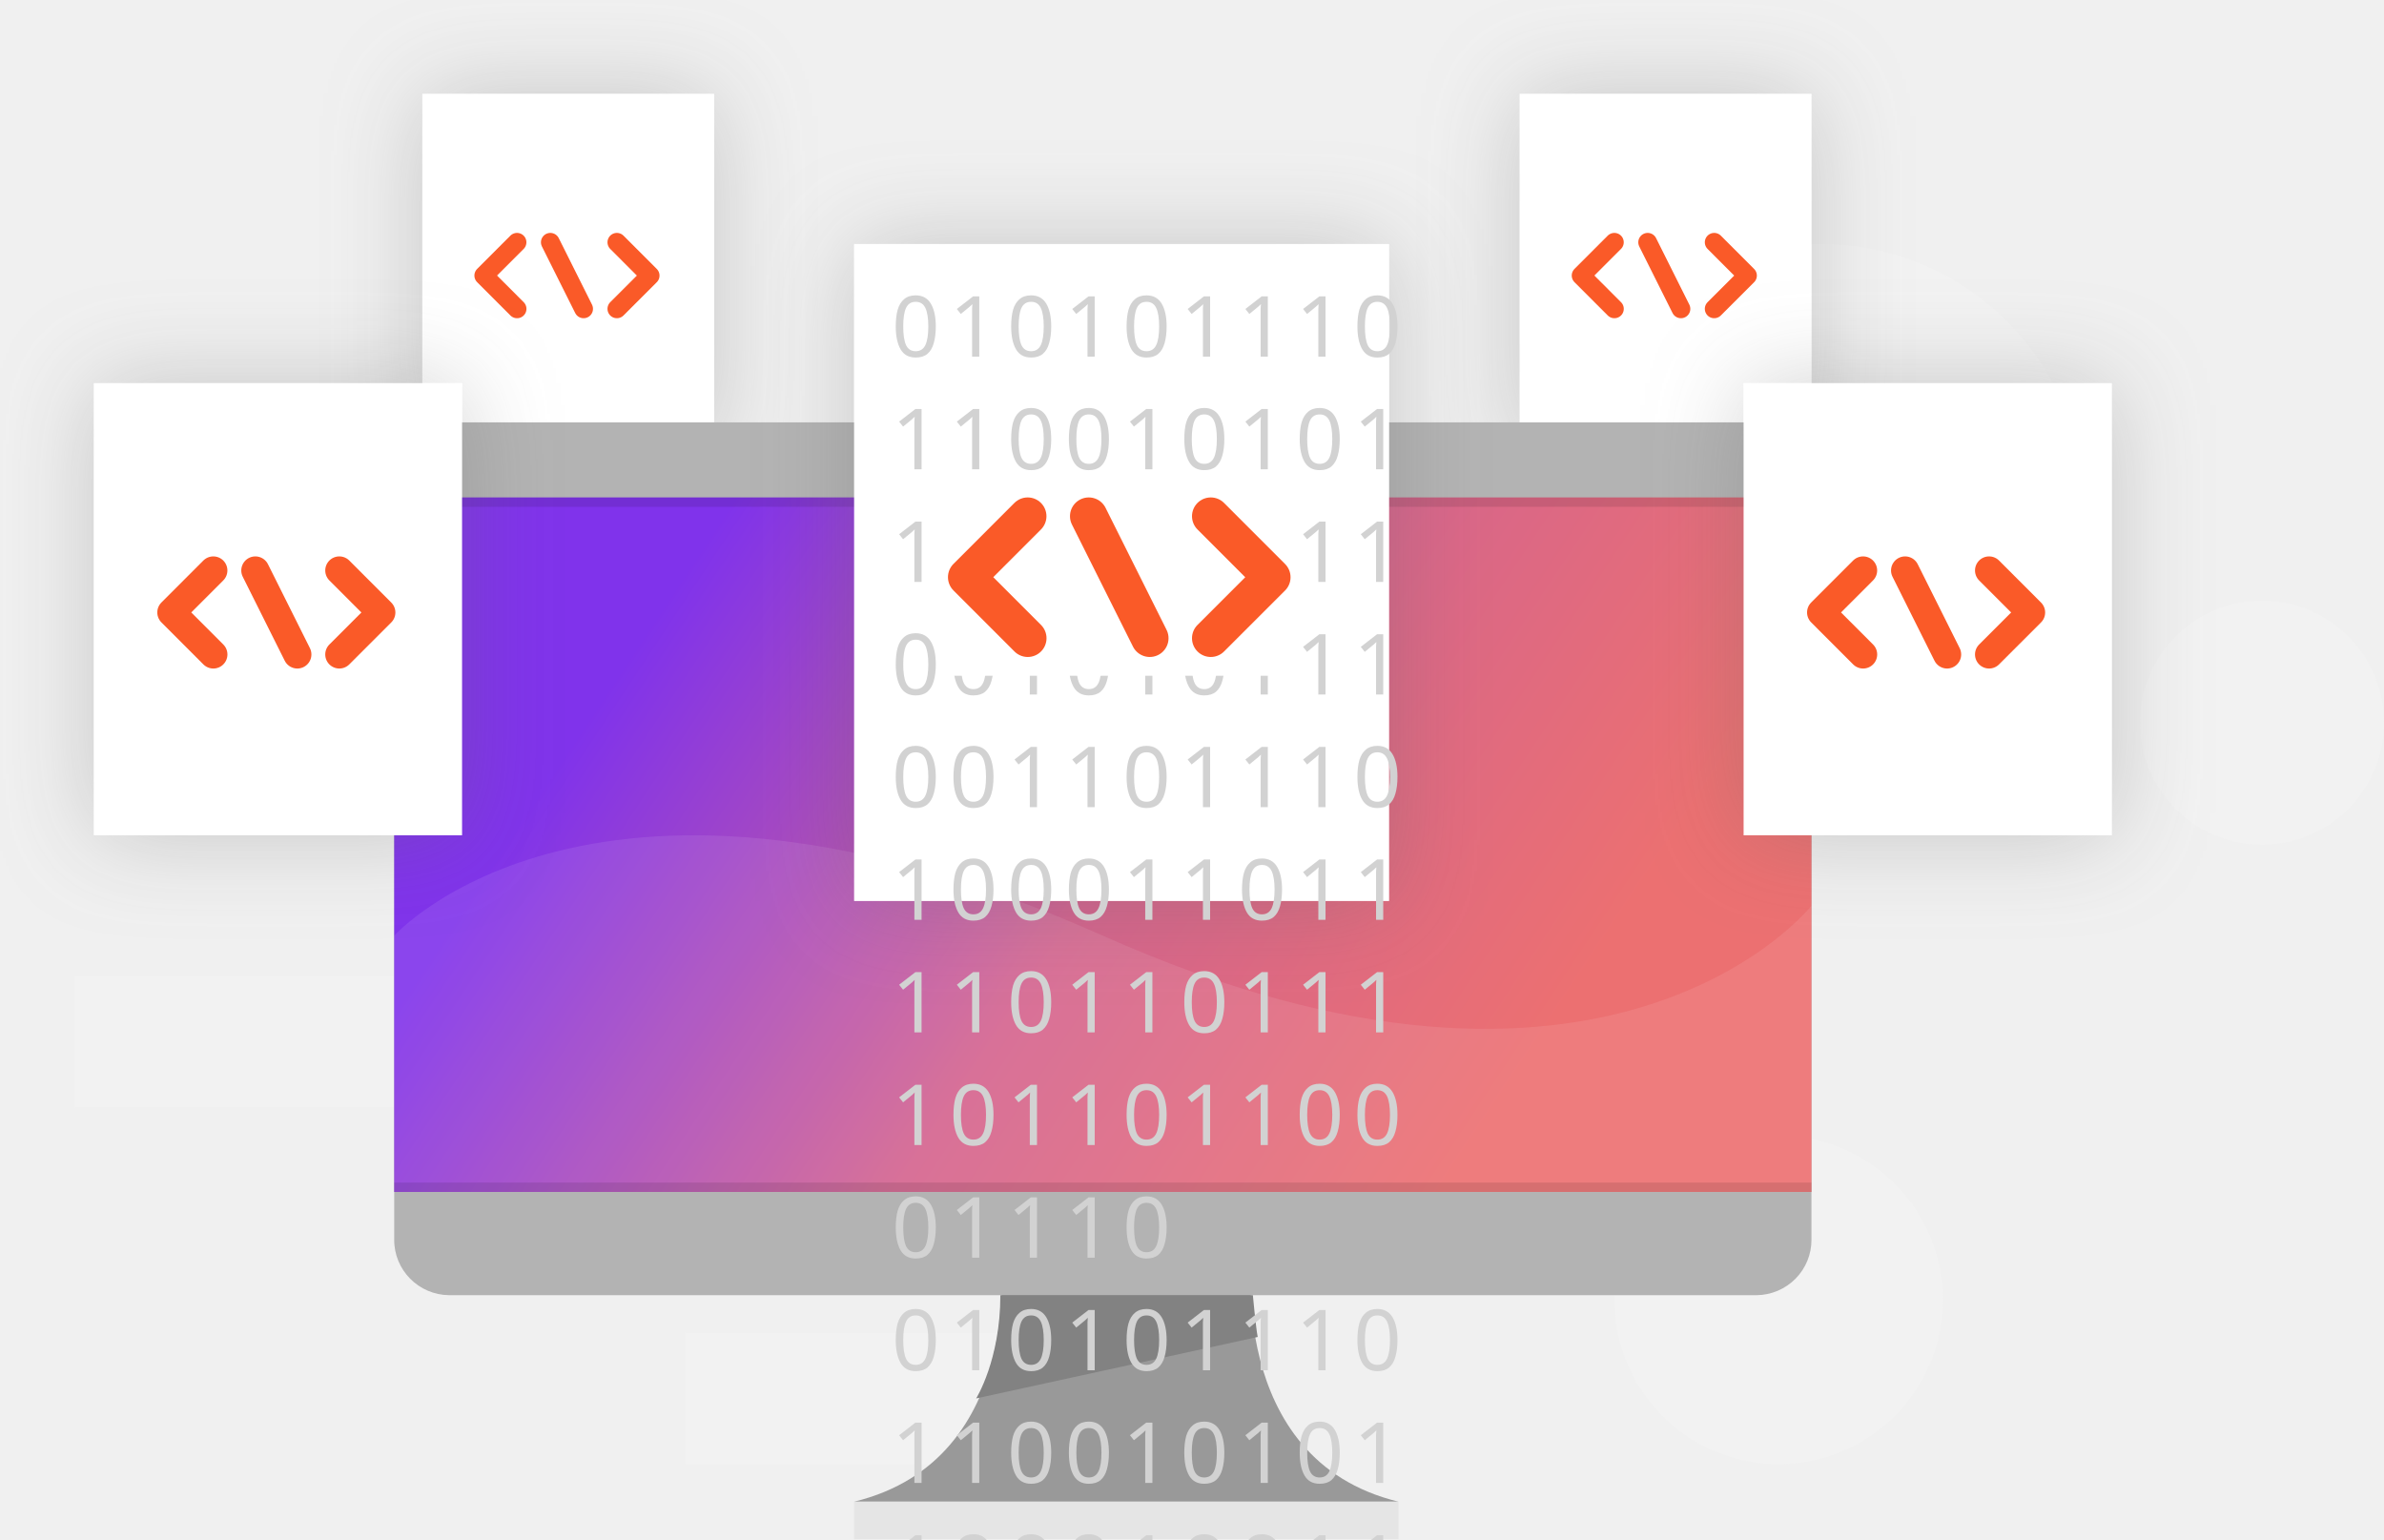
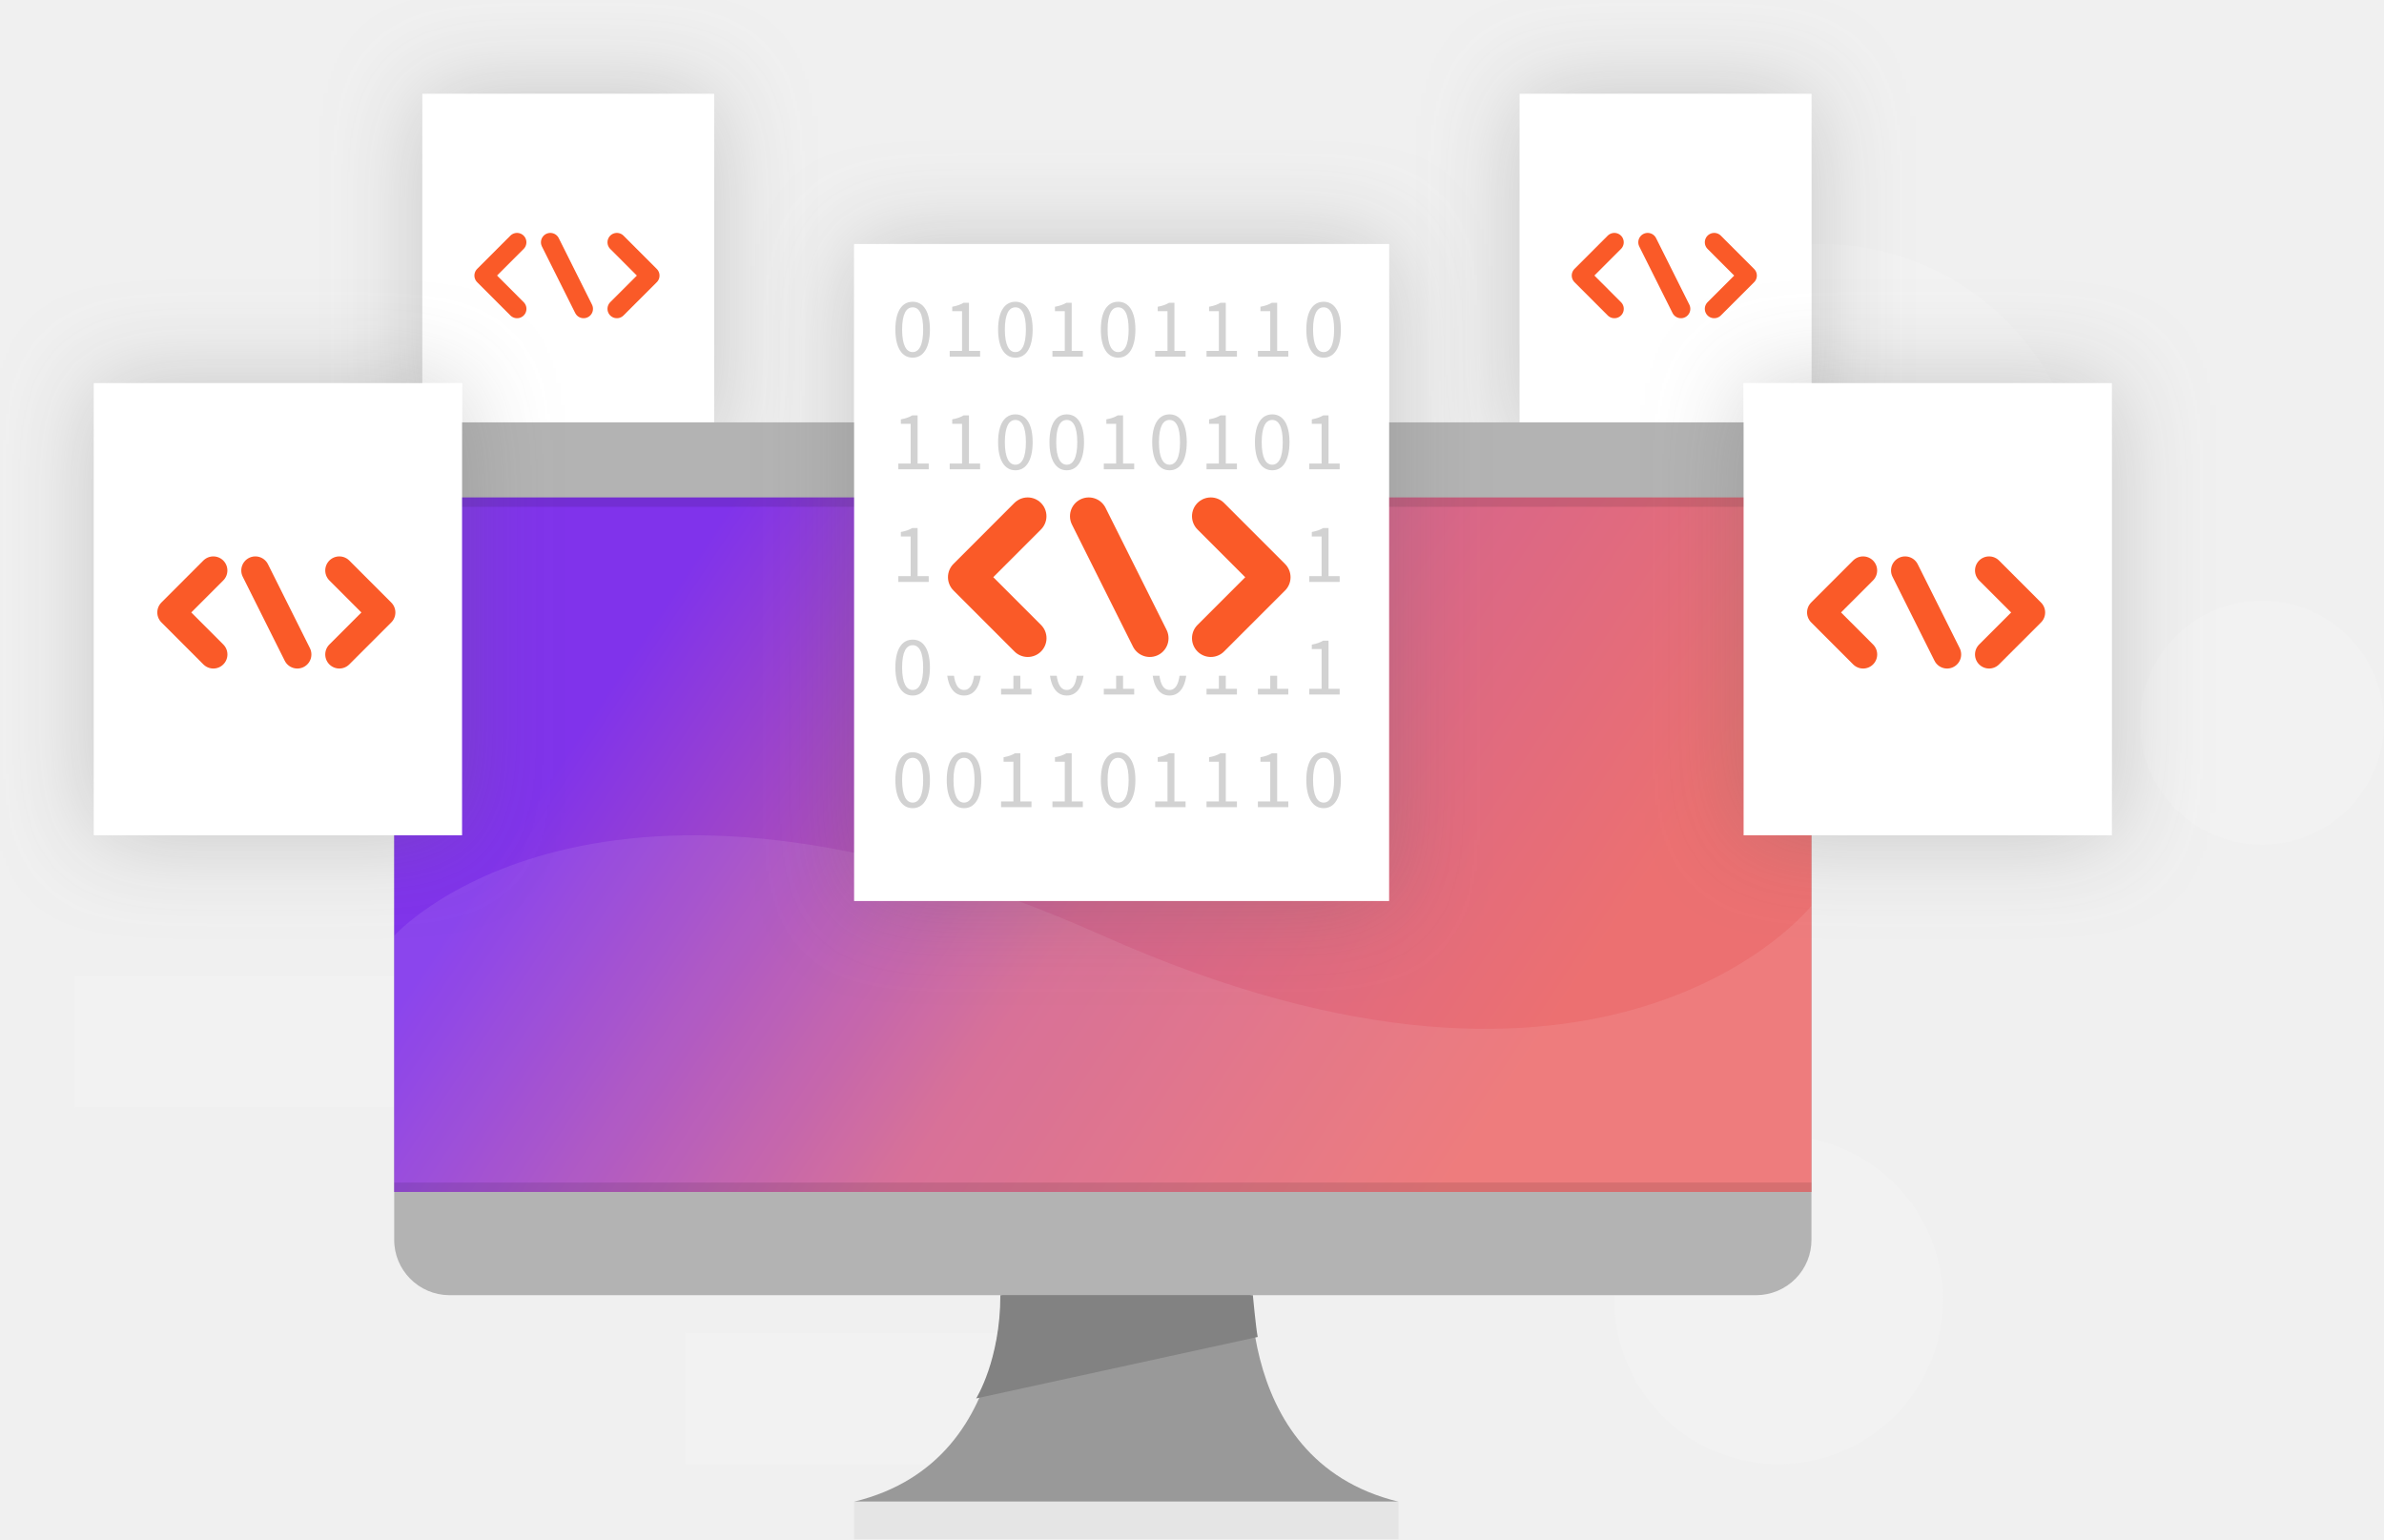
<svg xmlns="http://www.w3.org/2000/svg" xmlns:xlink="http://www.w3.org/1999/xlink" width="254px" height="164px" viewBox="0 0 254 164" version="1.1">
  <defs>
    <rect id="path-1" x="0" y="0" width="31.086" height="38.175" />
    <filter x="-48.3%" y="-39.3%" width="196.5%" height="178.6%" filterUnits="objectBoundingBox" id="filter-2">
      <feOffset dx="0" dy="0" in="SourceAlpha" result="shadowOffsetOuter1" />
      <feGaussianBlur stdDeviation="5" in="shadowOffsetOuter1" result="shadowBlurOuter1" />
      <feComposite in="shadowBlurOuter1" in2="SourceAlpha" operator="out" result="shadowBlurOuter1" />
      <feColorMatrix values="0 0 0 0 0.392   0 0 0 0 0.392   0 0 0 0 0.392  0 0 0 0.298 0" type="matrix" in="shadowBlurOuter1" />
    </filter>
    <rect id="path-3" x="0" y="0" width="31.086" height="38.175" />
    <filter x="-48.3%" y="-39.3%" width="196.5%" height="178.6%" filterUnits="objectBoundingBox" id="filter-4">
      <feOffset dx="0" dy="0" in="SourceAlpha" result="shadowOffsetOuter1" />
      <feGaussianBlur stdDeviation="5" in="shadowOffsetOuter1" result="shadowBlurOuter1" />
      <feComposite in="shadowBlurOuter1" in2="SourceAlpha" operator="out" result="shadowBlurOuter1" />
      <feColorMatrix values="0 0 0 0 0.392   0 0 0 0 0.392   0 0 0 0 0.392  0 0 0 0.298 0" type="matrix" in="shadowBlurOuter1" />
    </filter>
    <linearGradient x1="11.884%" y1="37.661%" x2="86.412%" y2="61.788%" id="linearGradient-5">
      <stop stop-color="#8033EB" offset="0%" />
      <stop stop-color="#D4648E" offset="53%" />
      <stop stop-color="#EC7071" offset="100%" />
    </linearGradient>
    <rect id="path-6" x="0" y="0" width="39.229" height="48.175" />
    <filter x="-38.2%" y="-31.1%" width="176.5%" height="162.3%" filterUnits="objectBoundingBox" id="filter-7">
      <feOffset dx="0" dy="0" in="SourceAlpha" result="shadowOffsetOuter1" />
      <feGaussianBlur stdDeviation="5" in="shadowOffsetOuter1" result="shadowBlurOuter1" />
      <feComposite in="shadowBlurOuter1" in2="SourceAlpha" operator="out" result="shadowBlurOuter1" />
      <feColorMatrix values="0 0 0 0 0.392   0 0 0 0 0.392   0 0 0 0 0.392  0 0 0 0.298 0" type="matrix" in="shadowBlurOuter1" />
    </filter>
    <rect id="path-8" x="0" y="0" width="39.229" height="48.175" />
    <filter x="-38.2%" y="-31.1%" width="176.5%" height="162.3%" filterUnits="objectBoundingBox" id="filter-9">
      <feOffset dx="0" dy="0" in="SourceAlpha" result="shadowOffsetOuter1" />
      <feGaussianBlur stdDeviation="5" in="shadowOffsetOuter1" result="shadowBlurOuter1" />
      <feComposite in="shadowBlurOuter1" in2="SourceAlpha" operator="out" result="shadowBlurOuter1" />
      <feColorMatrix values="0 0 0 0 0.392   0 0 0 0 0.392   0 0 0 0 0.392  0 0 0 0.298 0" type="matrix" in="shadowBlurOuter1" />
    </filter>
    <rect id="path-10" x="0" y="0" width="57" height="70" />
    <filter x="-26.3%" y="-21.4%" width="152.6%" height="142.9%" filterUnits="objectBoundingBox" id="filter-11">
      <feOffset dx="0" dy="0" in="SourceAlpha" result="shadowOffsetOuter1" />
      <feGaussianBlur stdDeviation="5" in="shadowOffsetOuter1" result="shadowBlurOuter1" />
      <feComposite in="shadowBlurOuter1" in2="SourceAlpha" operator="out" result="shadowBlurOuter1" />
      <feColorMatrix values="0 0 0 0 0.392   0 0 0 0 0.392   0 0 0 0 0.392  0 0 0 0.298 0" type="matrix" in="shadowBlurOuter1" />
    </filter>
  </defs>
  <g id="Landing-page-Webiny" stroke="none" stroke-width="1" fill="none" fill-rule="evenodd">
    <g id="Desktop-HD" transform="translate(-601, -3176)">
      <g id="Video-sections" transform="translate(-185, -22)">
        <g id="2" transform="translate(140.0543, 1993.146)">
          <g id="features" transform="translate(167.0605, 1184.962)">
            <g id="2" transform="translate(427.1548, 0)">
              <g id="icon" transform="translate(59.73034, 29.89234)">
                <path d="M214,44 C214,59.464 201.464,72 186,72 C170.536,72 158,59.464 158,44 C158,28.536 170.536,16 186,16 C193.426,16 200.548,18.95 205.799,24.201 C211.05,29.452 214,36.574 214,44 Z" id="Path" fill="#F2F2F2" />
                <path d="M199,128.497 C199.001,135.575 194.738,141.957 188.199,144.667 C181.66,147.376 174.133,145.88 169.127,140.875 C164.122,135.871 162.624,128.343 165.332,121.804 C168.041,115.264 174.422,111 181.5,111 C191.164,111 198.998,118.833 199,128.497 L199,128.497 Z" id="Path" fill="#F2F2F2" />
                <path d="M246,67 C246,74.18 240.18,80 233,80 C225.82,80 220,74.18 220,67 C220,59.821 225.82,54 233,54 C236.448,53.999 239.755,55.369 242.193,57.807 C244.631,60.245 246.001,63.552 246,67 Z" id="Path" fill="#F2F2F2" />
                <rect id="Rectangle" fill="#F2F2F2" x="65" y="132" width="59" height="14" />
                <rect id="Rectangle" fill="#F2F2F2" x="0" y="94" width="59" height="14" />
                <g id="New-group-Copy-2" transform="translate(37, 0)">
                  <g id="Rectangle-2">
                    <use fill="black" fill-opacity="1" filter="url(#filter-2)" xlink:href="#path-1" />
                    <use fill="#FFFFFF" fill-rule="evenodd" xlink:href="#path-1" />
                  </g>
                  <g id="Group" transform="translate(6.544311, 15.81543)" stroke="#FA5A28" stroke-linecap="round" stroke-linejoin="round" stroke-width="2">
                    <polyline id="Path" points="3.541 0 0 3.543 3.545 7.09" />
                    <polyline id="Path-2" points="14.179 7.09 17.724 3.547 14.179 0" />
                    <path d="M7.09,0 L10.635,7.09" id="Path-3" />
                  </g>
                </g>
                <g id="New-group-Copy-3" transform="translate(153.9143, 0)">
                  <g id="Rectangle-2">
                    <use fill="black" fill-opacity="1" filter="url(#filter-4)" xlink:href="#path-3" />
                    <use fill="#FFFFFF" fill-rule="evenodd" xlink:href="#path-3" />
                  </g>
                  <g id="Group" transform="translate(6.544311, 15.81543)" stroke="#FA5A28" stroke-linecap="round" stroke-linejoin="round" stroke-width="2">
                    <polyline id="Path" points="3.541 0 0 3.543 3.545 7.09" />
                    <polyline id="Path-2" points="14.179 7.09 17.724 3.547 14.179 0" />
                    <path d="M7.09,0 L10.635,7.09" id="Path-3" />
                  </g>
                </g>
                <g id="Group" transform="translate(34, 35.00025)">
                  <path d="M91.382,88 L64.618,88 C64.618,88 67.53,110.503 49,115 L107,115 C88.47,110.496 91.382,88 91.382,88 Z" id="Path" fill="#999999" />
                  <rect id="Rectangle" fill="#E5E5E5" x="49" y="115" width="58" height="4" />
                  <path d="M151,87.058 C151.015,88.619 150.407,90.121 149.308,91.236 C148.21,92.35 146.712,92.985 145.143,93 L5.857,93 C2.591,92.967 -0.03,90.307 0,87.058 L0,5.939 C-0.028,2.691 2.592,0.034 5.857,0 L145.143,0 C146.712,0.015 148.21,0.65 149.308,1.764 C150.407,2.879 151.015,4.381 151,5.942 L151,87.058 Z" id="Path" fill="#B3B3B3" />
                  <rect id="Rectangle" fill="url(#linearGradient-5)" x="0" y="8" width="151" height="74" />
                  <rect id="Rectangle" fill="#E5E5E5" style="mix-blend-mode: multiply;" x="0" y="8" width="151" height="1" />
                  <path d="M64.582,93 L91.485,93 C91.485,93 91.813,96.536 92,97.451 L62,104 C62,104 64.582,99.909 64.582,93 Z" id="Path" fill="#828282" />
                  <path d="M151,82 L151,51.503 C151,51.503 129.502,78.767 75.5,54.697 C21.498,30.628 0,54.697 0,54.697 L0,82 L151,82 Z" id="Path" fill="#E5E5E5" opacity="0.1" style="mix-blend-mode: screen;" />
                  <rect id="Rectangle" fill="#E5E5E5" style="mix-blend-mode: multiply;" x="0" y="81" width="151" height="1" />
                </g>
                <g id="New-group" transform="translate(177.7715, 30.82447)">
                  <g id="Rectangle-2">
                    <use fill="black" fill-opacity="1" filter="url(#filter-7)" xlink:href="#path-6" />
                    <use fill="#FFFFFF" fill-rule="evenodd" xlink:href="#path-6" />
                  </g>
                  <g id="Group" transform="translate(8.258667, 19.95826)" stroke="#FA5A28" stroke-linecap="round" stroke-linejoin="round" stroke-width="3">
                    <polyline id="Path" points="4.469 0 0 4.471 4.473 8.947" />
                    <polyline id="Path-2" points="17.894 8.947 22.367 4.476 17.894 0" />
                    <path d="M8.947,0 L13.42,8.947" id="Path-3" />
                  </g>
                </g>
                <g id="New-group-Copy-4" transform="translate(2, 30.82447)">
                  <g id="Rectangle-2">
                    <use fill="black" fill-opacity="1" filter="url(#filter-9)" xlink:href="#path-8" />
                    <use fill="#FFFFFF" fill-rule="evenodd" xlink:href="#path-8" />
                  </g>
                  <g id="Group" transform="translate(8.258666, 19.95826)" stroke="#FA5A28" stroke-linecap="round" stroke-linejoin="round" stroke-width="3">
                    <polyline id="Path" points="4.469 0 0 4.471 4.473 8.947" />
                    <polyline id="Path-2" points="17.894 8.947 22.367 4.476 17.894 0" />
                    <path d="M8.947,0 L13.42,8.947" id="Path-3" />
                  </g>
                </g>
                <g id="New-group" transform="translate(82.99999, 16)">
                  <g id="Rectangle-2">
                    <use fill="black" fill-opacity="1" filter="url(#filter-11)" xlink:href="#path-10" />
                    <use fill="#FFFFFF" fill-rule="evenodd" xlink:href="#path-10" />
                  </g>
-                   <text id="010101110110010101100010011001" font-family="SourceSansPro-Regular, Source Sans Pro" font-size="9" font-weight="normal" letter-spacing="1" fill="#D2D2D2">
-                     <tspan x="4" y="12">010101110</tspan>
-                     <tspan x="4" y="24">110010101</tspan>
-                     <tspan x="4" y="36">100010011</tspan>
-                     <tspan x="4" y="48">001010111</tspan>
-                     <tspan x="4" y="60">001101110</tspan>
-                     <tspan x="4" y="72">100011011</tspan>
-                     <tspan x="4" y="84">110110111</tspan>
-                     <tspan x="4" y="96">101101100</tspan>
-                     <tspan x="4" y="108">01110</tspan>
-                     <tspan x="4" y="120">010101110</tspan>
-                     <tspan x="4" y="132">110010101</tspan>
-                     <tspan x="4" y="144">100010011</tspan>
-                     <tspan x="4" y="156">001010111</tspan>
-                     <tspan x="4" y="168">001101110</tspan>
-                     <tspan x="4" y="180">100011011</tspan>
-                     <tspan x="4" y="192">110110111</tspan>
-                     <tspan x="4" y="204">101101100</tspan>
-                     <tspan x="4" y="216">011100110</tspan>
-                     <tspan x="4" y="228">101011101</tspan>
-                     <tspan x="4" y="240">100101011</tspan>
-                     <tspan x="4" y="252">000100110</tspan>
-                     <tspan x="4" y="264">010101110</tspan>
-                     <tspan x="4" y="276">011011101</tspan>
-                     <tspan x="4" y="288">000110111</tspan>
-                     <tspan x="4" y="300">101101111</tspan>
-                     <tspan x="4" y="312">011011000</tspan>
-                     <tspan x="4" y="324">1110011</tspan>
-                   </text>
+                   <path d="M6.241,12.108 C7.384,12.108 8.077,11.037 8.077,9.111 C8.077,7.185 7.384,6.15 6.241,6.15 C5.089,6.15 4.396,7.185 4.396,9.111 C4.396,11.037 5.089,12.108 6.241,12.108 Z M6.241,11.514 C5.566,11.514 5.116,10.794 5.116,9.111 C5.116,7.428 5.566,6.744 6.241,6.744 C6.907,6.744 7.357,7.428 7.357,9.111 C7.357,10.794 6.907,11.514 6.241,11.514 Z M10.184,12 L13.424,12 L13.424,11.388 L12.236,11.388 L12.236,6.258 L11.669,6.258 C11.354,6.447 10.976,6.591 10.454,6.681 L10.454,7.158 L11.498,7.158 L11.498,11.388 L10.184,11.388 L10.184,12 Z M17.187,12.108 C18.33,12.108 19.023,11.037 19.023,9.111 C19.023,7.185 18.33,6.15 17.187,6.15 C16.035,6.15 15.342,7.185 15.342,9.111 C15.342,11.037 16.035,12.108 17.187,12.108 Z M17.187,11.514 C16.512,11.514 16.062,10.794 16.062,9.111 C16.062,7.428 16.512,6.744 17.187,6.744 C17.853,6.744 18.303,7.428 18.303,9.111 C18.303,10.794 17.853,11.514 17.187,11.514 Z M21.13,12 L24.37,12 L24.37,11.388 L23.182,11.388 L23.182,6.258 L22.615,6.258 C22.3,6.447 21.922,6.591 21.4,6.681 L21.4,7.158 L22.444,7.158 L22.444,11.388 L21.13,11.388 L21.13,12 Z M28.133,12.108 C29.276,12.108 29.969,11.037 29.969,9.111 C29.969,7.185 29.276,6.15 28.133,6.15 C26.981,6.15 26.288,7.185 26.288,9.111 C26.288,11.037 26.981,12.108 28.133,12.108 Z M28.133,11.514 C27.458,11.514 27.008,10.794 27.008,9.111 C27.008,7.428 27.458,6.744 28.133,6.744 C28.799,6.744 29.249,7.428 29.249,9.111 C29.249,10.794 28.799,11.514 28.133,11.514 Z M32.076,12 L35.316,12 L35.316,11.388 L34.128,11.388 L34.128,6.258 L33.561,6.258 C33.246,6.447 32.868,6.591 32.346,6.681 L32.346,7.158 L33.39,7.158 L33.39,11.388 L32.076,11.388 L32.076,12 Z M37.549,12 L40.789,12 L40.789,11.388 L39.601,11.388 L39.601,6.258 L39.034,6.258 C38.719,6.447 38.341,6.591 37.819,6.681 L37.819,7.158 L38.863,7.158 L38.863,11.388 L37.549,11.388 L37.549,12 Z M43.022,12 L46.262,12 L46.262,11.388 L45.074,11.388 L45.074,6.258 L44.507,6.258 C44.192,6.447 43.814,6.591 43.292,6.681 L43.292,7.158 L44.336,7.158 L44.336,11.388 L43.022,11.388 L43.022,12 Z M50.025,12.108 C51.168,12.108 51.861,11.037 51.861,9.111 C51.861,7.185 51.168,6.15 50.025,6.15 C48.873,6.15 48.18,7.185 48.18,9.111 C48.18,11.037 48.873,12.108 50.025,12.108 Z M50.025,11.514 C49.35,11.514 48.9,10.794 48.9,9.111 C48.9,7.428 49.35,6.744 50.025,6.744 C50.691,6.744 51.141,7.428 51.141,9.111 C51.141,10.794 50.691,11.514 50.025,11.514 Z M4.711,24 L7.951,24 L7.951,23.388 L6.763,23.388 L6.763,18.258 L6.196,18.258 C5.881,18.447 5.503,18.591 4.981,18.681 L4.981,19.158 L6.025,19.158 L6.025,23.388 L4.711,23.388 L4.711,24 Z M10.184,24 L13.424,24 L13.424,23.388 L12.236,23.388 L12.236,18.258 L11.669,18.258 C11.354,18.447 10.976,18.591 10.454,18.681 L10.454,19.158 L11.498,19.158 L11.498,23.388 L10.184,23.388 L10.184,24 Z M17.187,24.108 C18.33,24.108 19.023,23.037 19.023,21.111 C19.023,19.185 18.33,18.15 17.187,18.15 C16.035,18.15 15.342,19.185 15.342,21.111 C15.342,23.037 16.035,24.108 17.187,24.108 Z M17.187,23.514 C16.512,23.514 16.062,22.794 16.062,21.111 C16.062,19.428 16.512,18.744 17.187,18.744 C17.853,18.744 18.303,19.428 18.303,21.111 C18.303,22.794 17.853,23.514 17.187,23.514 Z M22.66,24.108 C23.803,24.108 24.496,23.037 24.496,21.111 C24.496,19.185 23.803,18.15 22.66,18.15 C21.508,18.15 20.815,19.185 20.815,21.111 C20.815,23.037 21.508,24.108 22.66,24.108 Z M22.66,23.514 C21.985,23.514 21.535,22.794 21.535,21.111 C21.535,19.428 21.985,18.744 22.66,18.744 C23.326,18.744 23.776,19.428 23.776,21.111 C23.776,22.794 23.326,23.514 22.66,23.514 Z M26.603,24 L29.843,24 L29.843,23.388 L28.655,23.388 L28.655,18.258 L28.088,18.258 C27.773,18.447 27.395,18.591 26.873,18.681 L26.873,19.158 L27.917,19.158 L27.917,23.388 L26.603,23.388 L26.603,24 Z M33.606,24.108 C34.749,24.108 35.442,23.037 35.442,21.111 C35.442,19.185 34.749,18.15 33.606,18.15 C32.454,18.15 31.761,19.185 31.761,21.111 C31.761,23.037 32.454,24.108 33.606,24.108 Z M33.606,23.514 C32.931,23.514 32.481,22.794 32.481,21.111 C32.481,19.428 32.931,18.744 33.606,18.744 C34.272,18.744 34.722,19.428 34.722,21.111 C34.722,22.794 34.272,23.514 33.606,23.514 Z M37.549,24 L40.789,24 L40.789,23.388 L39.601,23.388 L39.601,18.258 L39.034,18.258 C38.719,18.447 38.341,18.591 37.819,18.681 L37.819,19.158 L38.863,19.158 L38.863,23.388 L37.549,23.388 L37.549,24 Z M44.552,24.108 C45.695,24.108 46.388,23.037 46.388,21.111 C46.388,19.185 45.695,18.15 44.552,18.15 C43.4,18.15 42.707,19.185 42.707,21.111 C42.707,23.037 43.4,24.108 44.552,24.108 Z M44.552,23.514 C43.877,23.514 43.427,22.794 43.427,21.111 C43.427,19.428 43.877,18.744 44.552,18.744 C45.218,18.744 45.668,19.428 45.668,21.111 C45.668,22.794 45.218,23.514 44.552,23.514 Z M48.495,24 L51.735,24 L51.735,23.388 L50.547,23.388 L50.547,18.258 L49.98,18.258 C49.665,18.447 49.287,18.591 48.765,18.681 L48.765,19.158 L49.809,19.158 L49.809,23.388 L48.495,23.388 L48.495,24 Z M4.711,36 L7.951,36 L7.951,35.388 L6.763,35.388 L6.763,30.258 L6.196,30.258 C5.881,30.447 5.503,30.591 4.981,30.681 L4.981,31.158 L6.025,31.158 L6.025,35.388 L4.711,35.388 L4.711,36 Z M11.714,36.108 C12.857,36.108 13.55,35.037 13.55,33.111 C13.55,31.185 12.857,30.15 11.714,30.15 C10.562,30.15 9.869,31.185 9.869,33.111 C9.869,35.037 10.562,36.108 11.714,36.108 Z M11.714,35.514 C11.039,35.514 10.589,34.794 10.589,33.111 C10.589,31.428 11.039,30.744 11.714,30.744 C12.38,30.744 12.83,31.428 12.83,33.111 C12.83,34.794 12.38,35.514 11.714,35.514 Z M17.187,36.108 C18.33,36.108 19.023,35.037 19.023,33.111 C19.023,31.185 18.33,30.15 17.187,30.15 C16.035,30.15 15.342,31.185 15.342,33.111 C15.342,35.037 16.035,36.108 17.187,36.108 Z M17.187,35.514 C16.512,35.514 16.062,34.794 16.062,33.111 C16.062,31.428 16.512,30.744 17.187,30.744 C17.853,30.744 18.303,31.428 18.303,33.111 C18.303,34.794 17.853,35.514 17.187,35.514 Z M22.66,36.108 C23.803,36.108 24.496,35.037 24.496,33.111 C24.496,31.185 23.803,30.15 22.66,30.15 C21.508,30.15 20.815,31.185 20.815,33.111 C20.815,35.037 21.508,36.108 22.66,36.108 Z M22.66,35.514 C21.985,35.514 21.535,34.794 21.535,33.111 C21.535,31.428 21.985,30.744 22.66,30.744 C23.326,30.744 23.776,31.428 23.776,33.111 C23.776,34.794 23.326,35.514 22.66,35.514 Z M26.603,36 L29.843,36 L29.843,35.388 L28.655,35.388 L28.655,30.258 L28.088,30.258 C27.773,30.447 27.395,30.591 26.873,30.681 L26.873,31.158 L27.917,31.158 L27.917,35.388 L26.603,35.388 L26.603,36 Z M33.606,36.108 C34.749,36.108 35.442,35.037 35.442,33.111 C35.442,31.185 34.749,30.15 33.606,30.15 C32.454,30.15 31.761,31.185 31.761,33.111 C31.761,35.037 32.454,36.108 33.606,36.108 Z M33.606,35.514 C32.931,35.514 32.481,34.794 32.481,33.111 C32.481,31.428 32.931,30.744 33.606,30.744 C34.272,30.744 34.722,31.428 34.722,33.111 C34.722,34.794 34.272,35.514 33.606,35.514 Z M39.079,36.108 C40.222,36.108 40.915,35.037 40.915,33.111 C40.915,31.185 40.222,30.15 39.079,30.15 C37.927,30.15 37.234,31.185 37.234,33.111 C37.234,35.037 37.927,36.108 39.079,36.108 Z M39.079,35.514 C38.404,35.514 37.954,34.794 37.954,33.111 C37.954,31.428 38.404,30.744 39.079,30.744 C39.745,30.744 40.195,31.428 40.195,33.111 C40.195,34.794 39.745,35.514 39.079,35.514 Z M43.022,36 L46.262,36 L46.262,35.388 L45.074,35.388 L45.074,30.258 L44.507,30.258 C44.192,30.447 43.814,30.591 43.292,30.681 L43.292,31.158 L44.336,31.158 L44.336,35.388 L43.022,35.388 L43.022,36 Z M48.495,36 L51.735,36 L51.735,35.388 L50.547,35.388 L50.547,30.258 L49.98,30.258 C49.665,30.447 49.287,30.591 48.765,30.681 L48.765,31.158 L49.809,31.158 L49.809,35.388 L48.495,35.388 L48.495,36 Z M6.241,48.108 C7.384,48.108 8.077,47.037 8.077,45.111 C8.077,43.185 7.384,42.15 6.241,42.15 C5.089,42.15 4.396,43.185 4.396,45.111 C4.396,47.037 5.089,48.108 6.241,48.108 Z M6.241,47.514 C5.566,47.514 5.116,46.794 5.116,45.111 C5.116,43.428 5.566,42.744 6.241,42.744 C6.907,42.744 7.357,43.428 7.357,45.111 C7.357,46.794 6.907,47.514 6.241,47.514 Z M11.714,48.108 C12.857,48.108 13.55,47.037 13.55,45.111 C13.55,43.185 12.857,42.15 11.714,42.15 C10.562,42.15 9.869,43.185 9.869,45.111 C9.869,47.037 10.562,48.108 11.714,48.108 Z M11.714,47.514 C11.039,47.514 10.589,46.794 10.589,45.111 C10.589,43.428 11.039,42.744 11.714,42.744 C12.38,42.744 12.83,43.428 12.83,45.111 C12.83,46.794 12.38,47.514 11.714,47.514 Z M15.657,48 L18.897,48 L18.897,47.388 L17.709,47.388 L17.709,42.258 L17.142,42.258 C16.827,42.447 16.449,42.591 15.927,42.681 L15.927,43.158 L16.971,43.158 L16.971,47.388 L15.657,47.388 L15.657,48 Z M22.66,48.108 C23.803,48.108 24.496,47.037 24.496,45.111 C24.496,43.185 23.803,42.15 22.66,42.15 C21.508,42.15 20.815,43.185 20.815,45.111 C20.815,47.037 21.508,48.108 22.66,48.108 Z M22.66,47.514 C21.985,47.514 21.535,46.794 21.535,45.111 C21.535,43.428 21.985,42.744 22.66,42.744 C23.326,42.744 23.776,43.428 23.776,45.111 C23.776,46.794 23.326,47.514 22.66,47.514 Z M26.603,48 L29.843,48 L29.843,47.388 L28.655,47.388 L28.655,42.258 L28.088,42.258 C27.773,42.447 27.395,42.591 26.873,42.681 L26.873,43.158 L27.917,43.158 L27.917,47.388 L26.603,47.388 L26.603,48 Z M33.606,48.108 C34.749,48.108 35.442,47.037 35.442,45.111 C35.442,43.185 34.749,42.15 33.606,42.15 C32.454,42.15 31.761,43.185 31.761,45.111 C31.761,47.037 32.454,48.108 33.606,48.108 Z M33.606,47.514 C32.931,47.514 32.481,46.794 32.481,45.111 C32.481,43.428 32.931,42.744 33.606,42.744 C34.272,42.744 34.722,43.428 34.722,45.111 C34.722,46.794 34.272,47.514 33.606,47.514 Z M37.549,48 L40.789,48 L40.789,47.388 L39.601,47.388 L39.601,42.258 L39.034,42.258 C38.719,42.447 38.341,42.591 37.819,42.681 L37.819,43.158 L38.863,43.158 L38.863,47.388 L37.549,47.388 L37.549,48 Z M43.022,48 L46.262,48 L46.262,47.388 L45.074,47.388 L45.074,42.258 L44.507,42.258 C44.192,42.447 43.814,42.591 43.292,42.681 L43.292,43.158 L44.336,43.158 L44.336,47.388 L43.022,47.388 L43.022,48 Z M48.495,48 L51.735,48 L51.735,47.388 L50.547,47.388 L50.547,42.258 L49.98,42.258 C49.665,42.447 49.287,42.591 48.765,42.681 L48.765,43.158 L49.809,43.158 L49.809,47.388 L48.495,47.388 L48.495,48 Z M6.241,60.108 C7.384,60.108 8.077,59.037 8.077,57.111 C8.077,55.185 7.384,54.15 6.241,54.15 C5.089,54.15 4.396,55.185 4.396,57.111 C4.396,59.037 5.089,60.108 6.241,60.108 Z M6.241,59.514 C5.566,59.514 5.116,58.794 5.116,57.111 C5.116,55.428 5.566,54.744 6.241,54.744 C6.907,54.744 7.357,55.428 7.357,57.111 C7.357,58.794 6.907,59.514 6.241,59.514 Z M11.714,60.108 C12.857,60.108 13.55,59.037 13.55,57.111 C13.55,55.185 12.857,54.15 11.714,54.15 C10.562,54.15 9.869,55.185 9.869,57.111 C9.869,59.037 10.562,60.108 11.714,60.108 Z M11.714,59.514 C11.039,59.514 10.589,58.794 10.589,57.111 C10.589,55.428 11.039,54.744 11.714,54.744 C12.38,54.744 12.83,55.428 12.83,57.111 C12.83,58.794 12.38,59.514 11.714,59.514 Z M15.657,60 L18.897,60 L18.897,59.388 L17.709,59.388 L17.709,54.258 L17.142,54.258 C16.827,54.447 16.449,54.591 15.927,54.681 L15.927,55.158 L16.971,55.158 L16.971,59.388 L15.657,59.388 L15.657,60 Z M21.13,60 L24.37,60 L24.37,59.388 L23.182,59.388 L23.182,54.258 L22.615,54.258 C22.3,54.447 21.922,54.591 21.4,54.681 L21.4,55.158 L22.444,55.158 L22.444,59.388 L21.13,59.388 L21.13,60 Z M28.133,60.108 C29.276,60.108 29.969,59.037 29.969,57.111 C29.969,55.185 29.276,54.15 28.133,54.15 C26.981,54.15 26.288,55.185 26.288,57.111 C26.288,59.037 26.981,60.108 28.133,60.108 Z M28.133,59.514 C27.458,59.514 27.008,58.794 27.008,57.111 C27.008,55.428 27.458,54.744 28.133,54.744 C28.799,54.744 29.249,55.428 29.249,57.111 C29.249,58.794 28.799,59.514 28.133,59.514 Z M32.076,60 L35.316,60 L35.316,59.388 L34.128,59.388 L34.128,54.258 L33.561,54.258 C33.246,54.447 32.868,54.591 32.346,54.681 L32.346,55.158 L33.39,55.158 L33.39,59.388 L32.076,59.388 L32.076,60 Z M37.549,60 L40.789,60 L40.789,59.388 L39.601,59.388 L39.601,54.258 L39.034,54.258 C38.719,54.447 38.341,54.591 37.819,54.681 L37.819,55.158 L38.863,55.158 L38.863,59.388 L37.549,59.388 L37.549,60 Z M43.022,60 L46.262,60 L46.262,59.388 L45.074,59.388 L45.074,54.258 L44.507,54.258 C44.192,54.447 43.814,54.591 43.292,54.681 L43.292,55.158 L44.336,55.158 L44.336,59.388 L43.022,59.388 L43.022,60 Z M50.025,60.108 C51.168,60.108 51.861,59.037 51.861,57.111 C51.861,55.185 51.168,54.15 50.025,54.15 C48.873,54.15 48.18,55.185 48.18,57.111 C48.18,59.037 48.873,60.108 50.025,60.108 Z M50.025,59.514 C49.35,59.514 48.9,58.794 48.9,57.111 C48.9,55.428 49.35,54.744 50.025,54.744 C50.691,54.744 51.141,55.428 51.141,57.111 C51.141,58.794 50.691,59.514 50.025,59.514 Z" id="010101110110010101100010011001010111001101110" fill="#D2D2D2" fill-rule="nonzero" />
                  <g id="Group" transform="translate(8.999999, 26.00001)">
                    <rect id="Rectangle-3" fill="#FFFFFF" x="0" y="0" width="38" height="20" />
                    <polyline id="Path" stroke="#FA5A28" stroke-width="4" stroke-linecap="round" stroke-linejoin="round" points="9.493 3 3 9.496 9.5 16" />
                    <polyline id="Path-2" stroke="#FA5A28" stroke-width="4" stroke-linecap="round" stroke-linejoin="round" points="29 16 35.5 9.504 29 3" />
                    <path d="M16,3 L22.5,16" id="Path-3" stroke="#FA5A28" stroke-width="4" stroke-linecap="round" stroke-linejoin="round" />
                  </g>
                </g>
              </g>
            </g>
          </g>
        </g>
      </g>
    </g>
  </g>
</svg>
